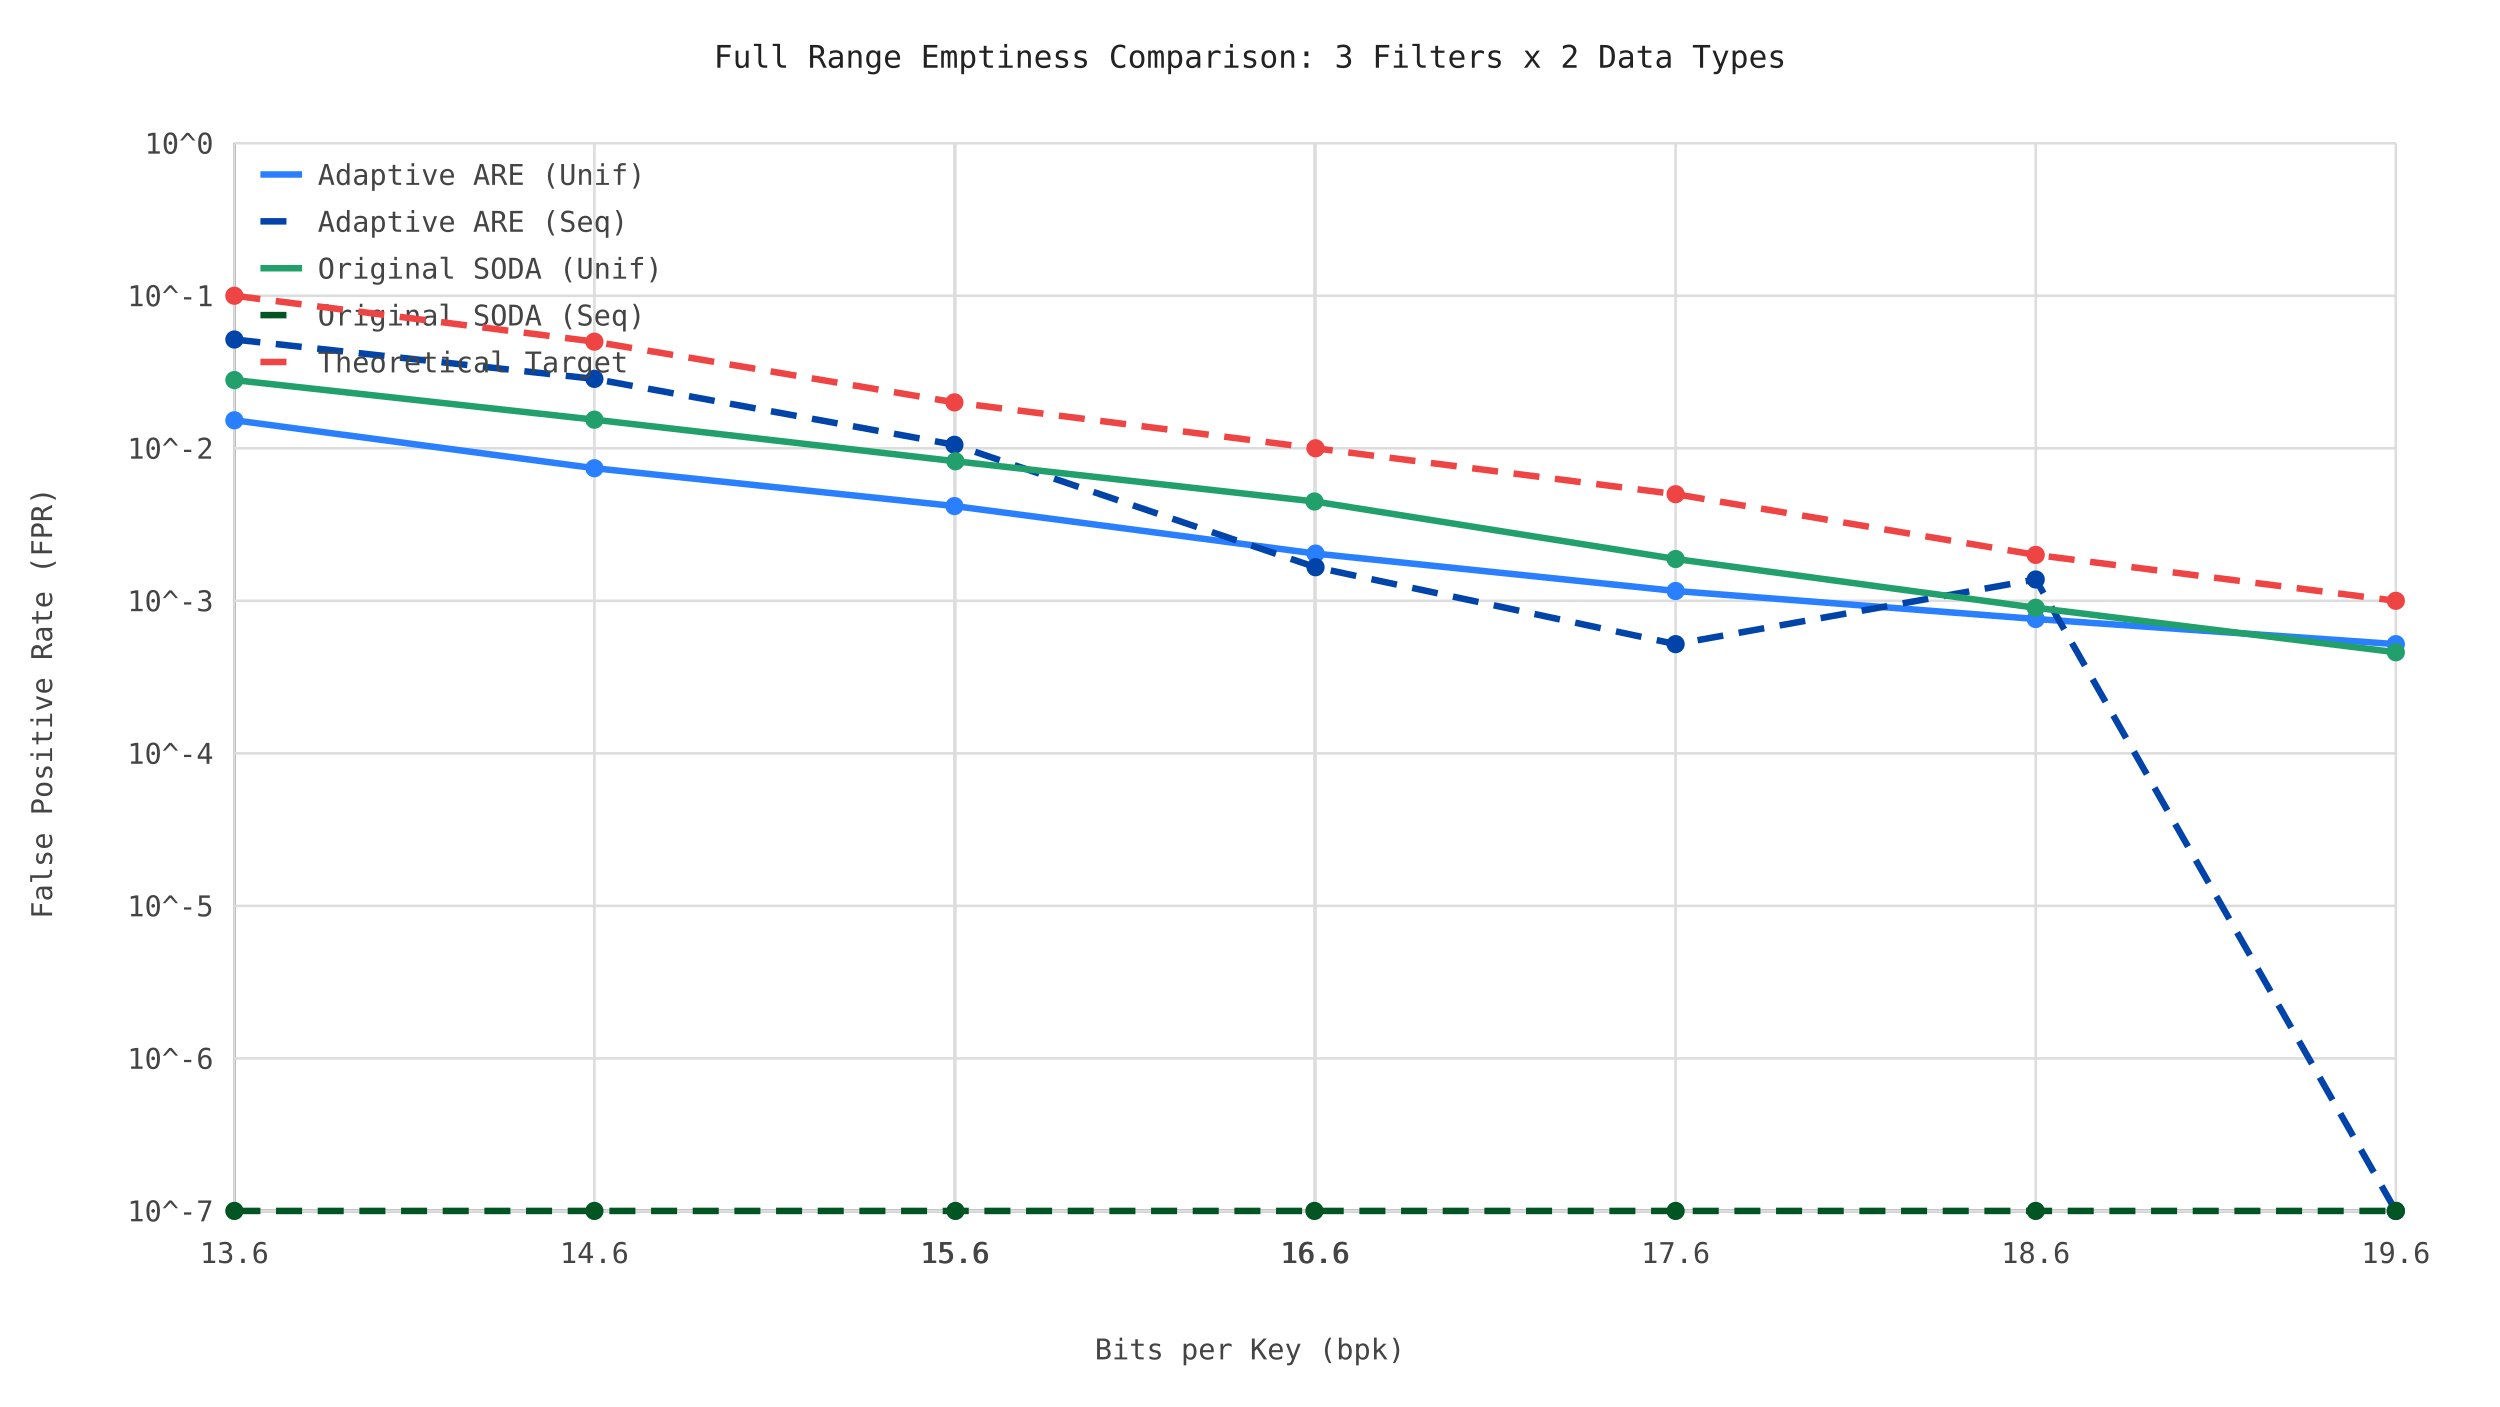
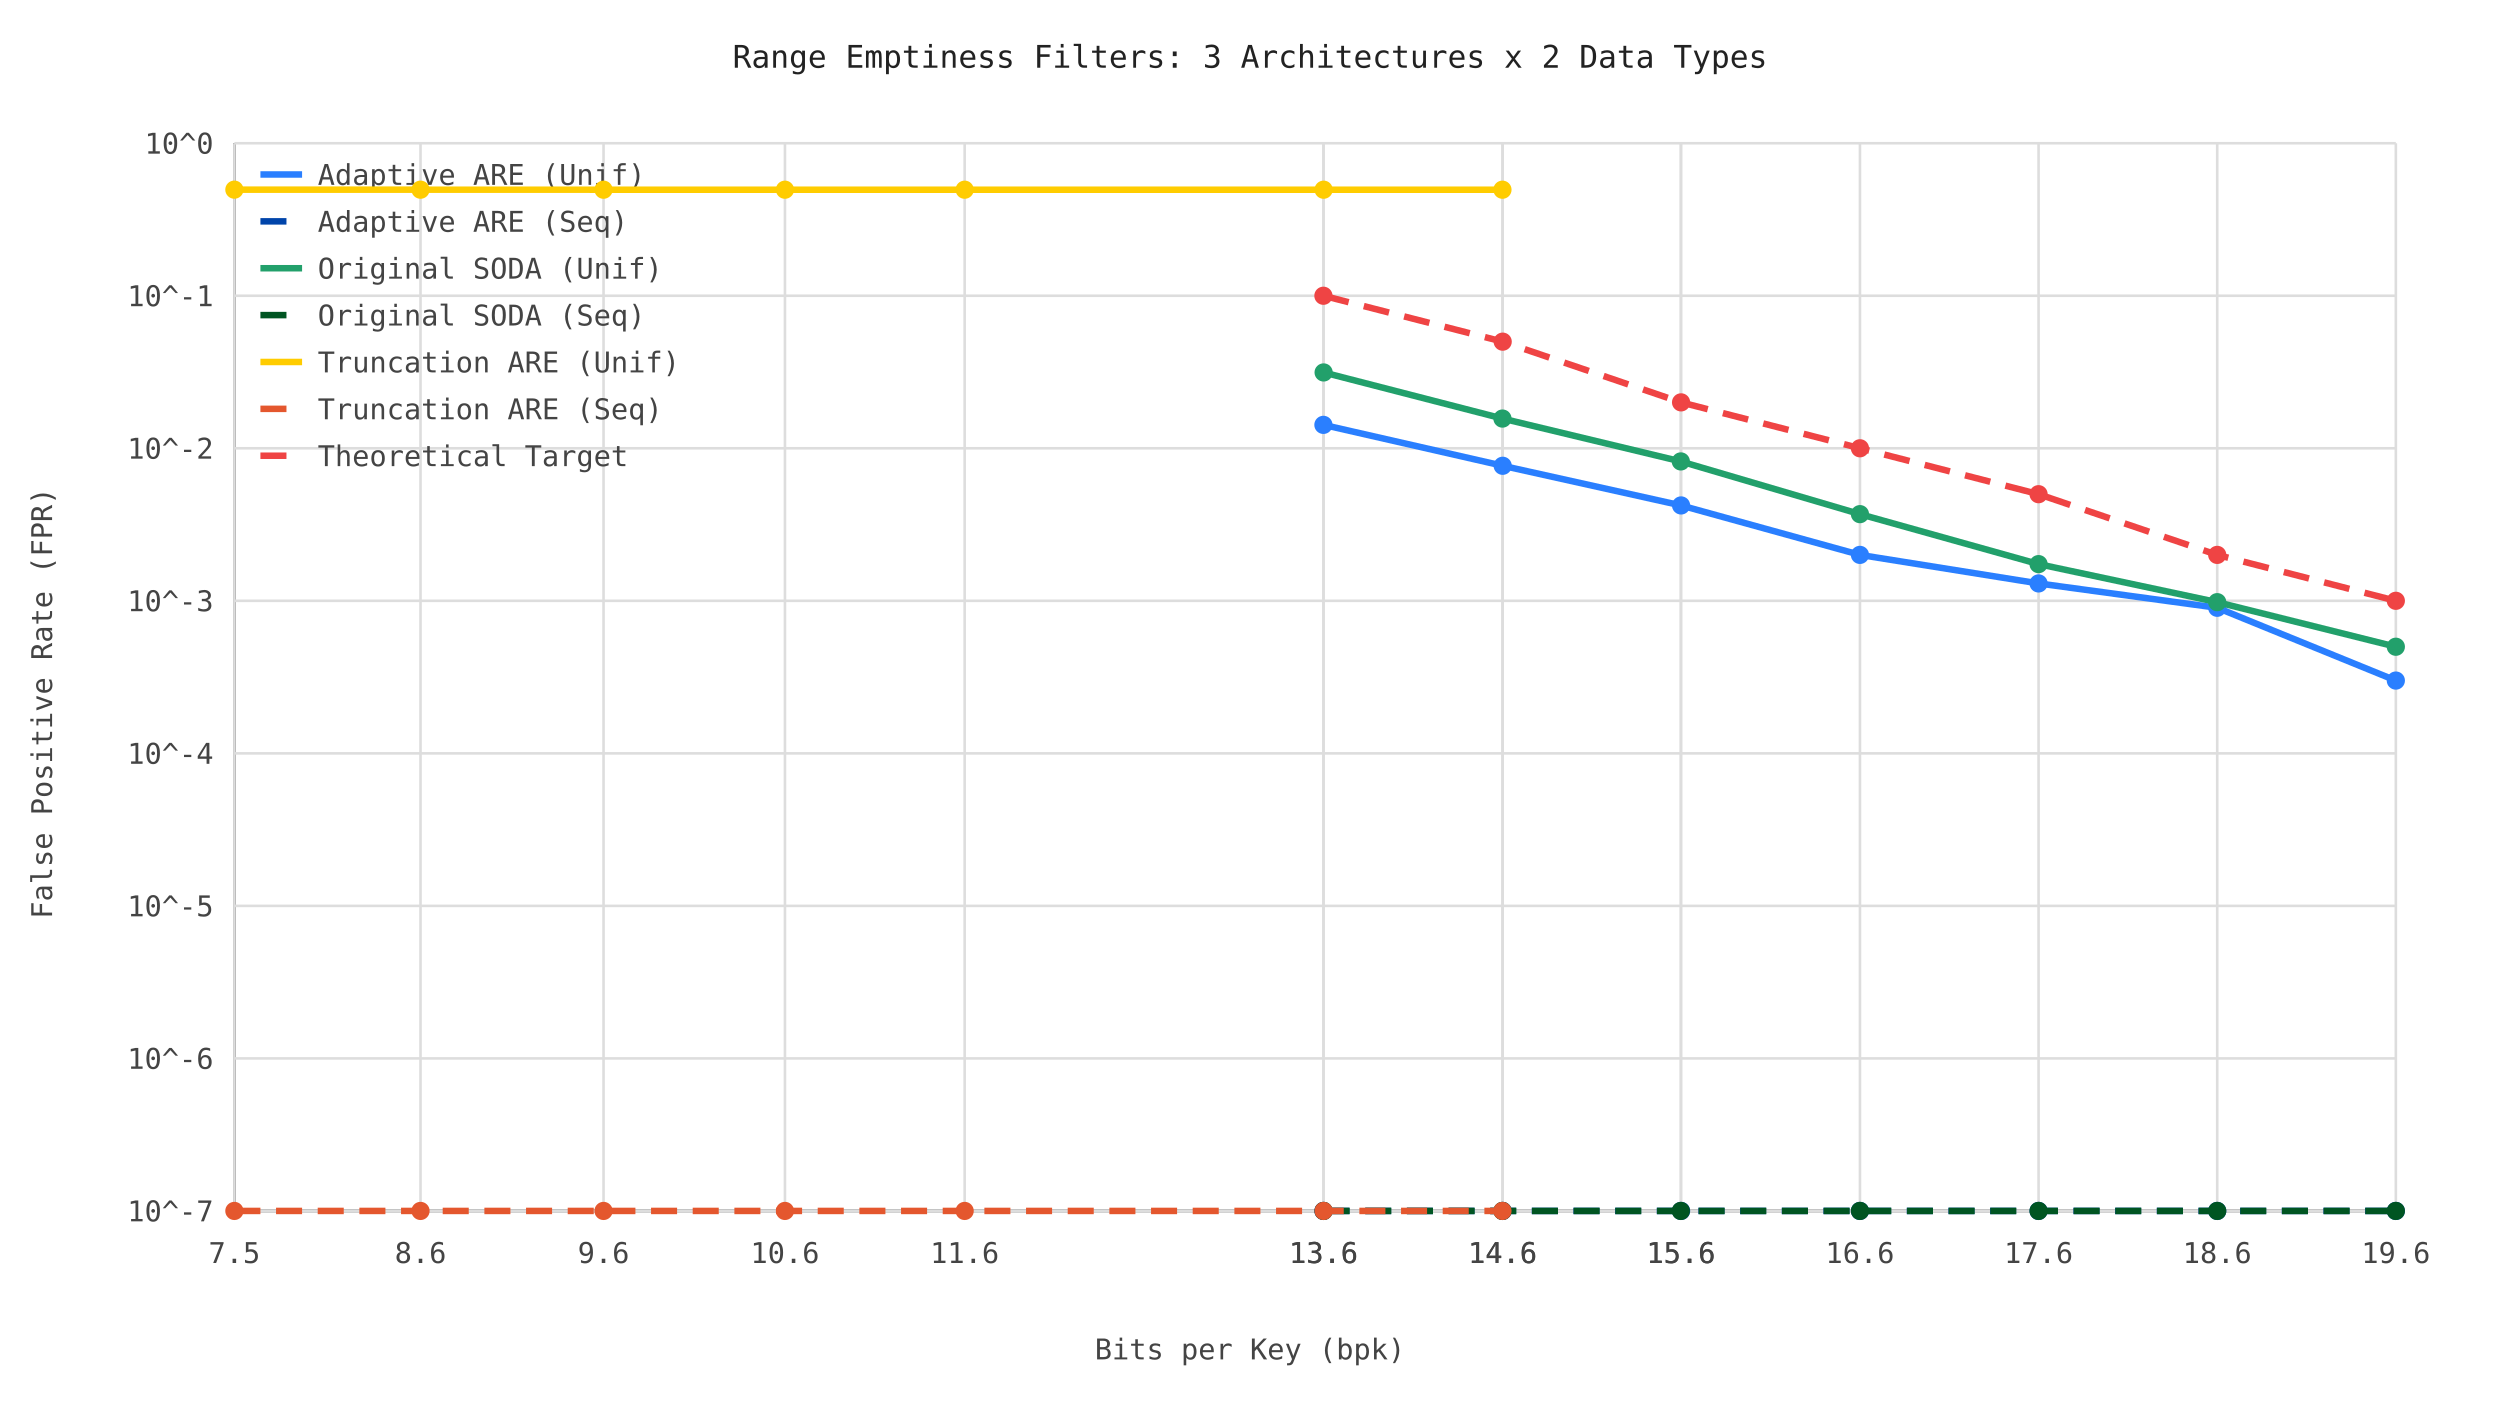
<svg xmlns="http://www.w3.org/2000/svg" width="960.0" height="540.0" viewBox="0 0 960.0 540.0">
  <style>text{font-family:Menlo,Monaco,monospace;font-size:12px;fill:#222} .axis{stroke:#333;stroke-width:1} .grid{stroke:#ddd;stroke-width:1} .label{font-size:11px;fill:#444}</style>
-   <text x="480.0" y="26" text-anchor="middle">Full Range Emptiness Comparison: 3 Filters x 2 Data Types</text>
+   <text x="480.0" y="26" text-anchor="middle">Range Emptiness Filters: 3 Architectures x 2 Data Types</text>
  <line class="axis" x1="90.0" y1="465.0" x2="920.0" y2="465.0" />
  <line class="axis" x1="90.0" y1="55.0" x2="90.0" y2="465.0" />
  <line class="grid" x1="90.0" y1="465.00" x2="920.0" y2="465.00" />
  <text class="label" x="82.0" y="469.00" text-anchor="end">10^-7</text>
  <line class="grid" x1="90.0" y1="406.43" x2="920.0" y2="406.43" />
  <text class="label" x="82.0" y="410.43" text-anchor="end">10^-6</text>
  <line class="grid" x1="90.0" y1="347.86" x2="920.0" y2="347.86" />
  <text class="label" x="82.0" y="351.86" text-anchor="end">10^-5</text>
  <line class="grid" x1="90.0" y1="289.29" x2="920.0" y2="289.29" />
  <text class="label" x="82.0" y="293.29" text-anchor="end">10^-4</text>
  <line class="grid" x1="90.0" y1="230.71" x2="920.0" y2="230.71" />
  <text class="label" x="82.0" y="234.71" text-anchor="end">10^-3</text>
  <line class="grid" x1="90.0" y1="172.14" x2="920.0" y2="172.14" />
  <text class="label" x="82.0" y="176.14" text-anchor="end">10^-2</text>
  <line class="grid" x1="90.0" y1="113.57" x2="920.0" y2="113.57" />
  <text class="label" x="82.0" y="117.57" text-anchor="end">10^-1</text>
  <line class="grid" x1="90.0" y1="55.00" x2="920.0" y2="55.00" />
  <text class="label" x="82.0" y="59.00" text-anchor="end">10^0</text>
  <line class="grid" x1="90.00" y1="55.0" x2="90.00" y2="465.0" />
-   <text class="label" x="90.00" y="485.0" text-anchor="middle">13.6</text>
-   <line class="grid" x1="228.25" y1="55.0" x2="228.25" y2="465.0" />
-   <text class="label" x="228.25" y="485.0" text-anchor="middle">14.6</text>
-   <line class="grid" x1="366.50" y1="55.0" x2="366.50" y2="465.0" />
-   <text class="label" x="366.50" y="485.0" text-anchor="middle">15.6</text>
-   <line class="grid" x1="366.89" y1="55.0" x2="366.89" y2="465.0" />
-   <text class="label" x="366.89" y="485.0" text-anchor="middle">15.6</text>
-   <line class="grid" x1="504.75" y1="55.0" x2="504.75" y2="465.0" />
-   <text class="label" x="504.75" y="485.0" text-anchor="middle">16.6</text>
-   <line class="grid" x1="505.17" y1="55.0" x2="505.17" y2="465.0" />
-   <text class="label" x="505.17" y="485.0" text-anchor="middle">16.6</text>
-   <line class="grid" x1="643.44" y1="55.0" x2="643.44" y2="465.0" />
-   <text class="label" x="643.44" y="485.0" text-anchor="middle">17.6</text>
-   <line class="grid" x1="781.72" y1="55.0" x2="781.72" y2="465.0" />
-   <text class="label" x="781.72" y="485.0" text-anchor="middle">18.6</text>
+   <text class="label" x="90.00" y="485.0" text-anchor="middle">7.5</text>
+   <line class="grid" x1="161.48" y1="55.0" x2="161.48" y2="465.0" />
+   <text class="label" x="161.48" y="485.0" text-anchor="middle">8.6</text>
+   <line class="grid" x1="231.76" y1="55.0" x2="231.76" y2="465.0" />
+   <text class="label" x="231.76" y="485.0" text-anchor="middle">9.6</text>
+   <line class="grid" x1="301.42" y1="55.0" x2="301.42" y2="465.0" />
+   <text class="label" x="301.42" y="485.0" text-anchor="middle">10.6</text>
+   <line class="grid" x1="370.43" y1="55.0" x2="370.43" y2="465.0" />
+   <text class="label" x="370.43" y="485.0" text-anchor="middle">11.6</text>
+   <line class="grid" x1="508.19" y1="55.0" x2="508.19" y2="465.0" />
+   <text class="label" x="508.19" y="485.0" text-anchor="middle">13.6</text>
+   <line class="grid" x1="508.27" y1="55.0" x2="508.27" y2="465.0" />
+   <text class="label" x="508.27" y="485.0" text-anchor="middle">13.6</text>
+   <line class="grid" x1="576.94" y1="55.0" x2="576.94" y2="465.0" />
+   <text class="label" x="576.94" y="485.0" text-anchor="middle">14.6</text>
+   <line class="grid" x1="577.03" y1="55.0" x2="577.03" y2="465.0" />
+   <text class="label" x="577.03" y="485.0" text-anchor="middle">14.6</text>
+   <line class="grid" x1="645.43" y1="55.0" x2="645.43" y2="465.0" />
+   <text class="label" x="645.43" y="485.0" text-anchor="middle">15.6</text>
+   <line class="grid" x1="645.53" y1="55.0" x2="645.53" y2="465.0" />
+   <text class="label" x="645.53" y="485.0" text-anchor="middle">15.6</text>
+   <line class="grid" x1="714.22" y1="55.0" x2="714.22" y2="465.0" />
+   <text class="label" x="714.22" y="485.0" text-anchor="middle">16.6</text>
+   <line class="grid" x1="782.81" y1="55.0" x2="782.81" y2="465.0" />
+   <text class="label" x="782.81" y="485.0" text-anchor="middle">17.6</text>
+   <line class="grid" x1="851.41" y1="55.0" x2="851.41" y2="465.0" />
+   <text class="label" x="851.41" y="485.0" text-anchor="middle">18.6</text>
  <line class="grid" x1="920.00" y1="55.0" x2="920.00" y2="465.0" />
  <text class="label" x="920.00" y="485.0" text-anchor="middle">19.6</text>
-   <polyline fill="none" stroke="#2a7fff" stroke-width="2.5" points="90.00,161.39 228.25,179.80 366.50,194.33 505.17,212.58 643.44,226.94 781.72,237.70 920.00,247.35" />
-   <circle cx="90.00" cy="161.39" r="3.5" fill="#2a7fff" />
-   <circle cx="228.25" cy="179.80" r="3.5" fill="#2a7fff" />
-   <circle cx="366.50" cy="194.33" r="3.5" fill="#2a7fff" />
-   <circle cx="505.17" cy="212.58" r="3.5" fill="#2a7fff" />
-   <circle cx="643.44" cy="226.94" r="3.5" fill="#2a7fff" />
-   <circle cx="781.72" cy="237.70" r="3.5" fill="#2a7fff" />
-   <circle cx="920.00" cy="247.35" r="3.5" fill="#2a7fff" />
+   <polyline fill="none" stroke="#2a7fff" stroke-width="2.5" points="508.19,163.15 577.03,178.86 645.53,194.09 714.22,213.08 782.81,224.04 851.41,233.39 920.00,261.34" />
+   <circle cx="508.19" cy="163.15" r="3.5" fill="#2a7fff" />
+   <circle cx="577.03" cy="178.86" r="3.5" fill="#2a7fff" />
+   <circle cx="645.53" cy="194.09" r="3.5" fill="#2a7fff" />
+   <circle cx="714.22" cy="213.08" r="3.5" fill="#2a7fff" />
+   <circle cx="782.81" cy="224.04" r="3.5" fill="#2a7fff" />
+   <circle cx="851.41" cy="233.39" r="3.5" fill="#2a7fff" />
+   <circle cx="920.00" cy="261.34" r="3.5" fill="#2a7fff" />
  <line x1="100.0" y1="67.0" x2="116.0" y2="67.0" stroke="#2a7fff" stroke-width="2.5" />
  <text class="label" x="122.0" y="71.0">Adaptive ARE (Unif)</text>
-   <polyline fill="none" stroke="#0044aa" stroke-width="2.5" stroke-dasharray="10,6" points="90.00,130.37 228.25,145.50 366.50,170.81 505.17,217.82 643.44,247.35 781.72,222.52 920.00,465.00" />
-   <circle cx="90.00" cy="130.37" r="3.5" fill="#0044aa" />
-   <circle cx="228.25" cy="145.50" r="3.5" fill="#0044aa" />
-   <circle cx="366.50" cy="170.81" r="3.5" fill="#0044aa" />
-   <circle cx="505.17" cy="217.82" r="3.5" fill="#0044aa" />
-   <circle cx="643.44" cy="247.35" r="3.5" fill="#0044aa" />
-   <circle cx="781.72" cy="222.52" r="3.5" fill="#0044aa" />
+   <polyline fill="none" stroke="#0044aa" stroke-width="2.5" stroke-dasharray="10,6" points="508.19,465.00 577.03,465.00 645.53,465.00 714.22,465.00 782.81,465.00 851.41,465.00 920.00,465.00" />
+   <circle cx="508.19" cy="465.00" r="3.5" fill="#0044aa" />
+   <circle cx="577.03" cy="465.00" r="3.5" fill="#0044aa" />
+   <circle cx="645.53" cy="465.00" r="3.5" fill="#0044aa" />
+   <circle cx="714.22" cy="465.00" r="3.5" fill="#0044aa" />
+   <circle cx="782.81" cy="465.00" r="3.5" fill="#0044aa" />
+   <circle cx="851.41" cy="465.00" r="3.5" fill="#0044aa" />
  <circle cx="920.00" cy="465.00" r="3.5" fill="#0044aa" />
  <line x1="100.0" y1="85.0" x2="116.0" y2="85.0" stroke="#0044aa" stroke-width="2.5" stroke-dasharray="10,6" />
  <text class="label" x="122.0" y="89.0">Adaptive ARE (Seq)</text>
-   <polyline fill="none" stroke="#22a06b" stroke-width="2.5" points="90.00,145.95 228.25,161.16 366.89,177.13 504.75,192.57 643.44,214.66 781.72,233.39 920.00,250.47" />
-   <circle cx="90.00" cy="145.95" r="3.5" fill="#22a06b" />
-   <circle cx="228.25" cy="161.16" r="3.5" fill="#22a06b" />
-   <circle cx="366.89" cy="177.13" r="3.5" fill="#22a06b" />
-   <circle cx="504.75" cy="192.57" r="3.5" fill="#22a06b" />
-   <circle cx="643.44" cy="214.66" r="3.5" fill="#22a06b" />
-   <circle cx="781.72" cy="233.39" r="3.5" fill="#22a06b" />
-   <circle cx="920.00" cy="250.47" r="3.5" fill="#22a06b" />
+   <polyline fill="none" stroke="#22a06b" stroke-width="2.5" points="508.27,143.02 576.94,160.73 645.43,177.19 714.22,197.43 782.81,216.62 851.41,231.23 920.00,248.35" />
+   <circle cx="508.27" cy="143.02" r="3.5" fill="#22a06b" />
+   <circle cx="576.94" cy="160.73" r="3.5" fill="#22a06b" />
+   <circle cx="645.43" cy="177.19" r="3.5" fill="#22a06b" />
+   <circle cx="714.22" cy="197.43" r="3.5" fill="#22a06b" />
+   <circle cx="782.81" cy="216.62" r="3.5" fill="#22a06b" />
+   <circle cx="851.41" cy="231.23" r="3.5" fill="#22a06b" />
+   <circle cx="920.00" cy="248.35" r="3.5" fill="#22a06b" />
  <line x1="100.0" y1="103.0" x2="116.0" y2="103.0" stroke="#22a06b" stroke-width="2.5" />
  <text class="label" x="122.0" y="107.0">Original SODA (Unif)</text>
-   <polyline fill="none" stroke="#005522" stroke-width="2.5" stroke-dasharray="10,6" points="90.00,465.00 228.25,465.00 366.89,465.00 504.75,465.00 643.44,465.00 781.72,465.00 920.00,465.00" />
-   <circle cx="90.00" cy="465.00" r="3.5" fill="#005522" />
-   <circle cx="228.25" cy="465.00" r="3.5" fill="#005522" />
-   <circle cx="366.89" cy="465.00" r="3.5" fill="#005522" />
-   <circle cx="504.75" cy="465.00" r="3.5" fill="#005522" />
-   <circle cx="643.44" cy="465.00" r="3.5" fill="#005522" />
-   <circle cx="781.72" cy="465.00" r="3.5" fill="#005522" />
+   <polyline fill="none" stroke="#005522" stroke-width="2.5" stroke-dasharray="10,6" points="508.27,465.00 576.94,465.00 645.43,465.00 714.22,465.00 782.81,465.00 851.41,465.00 920.00,465.00" />
+   <circle cx="508.27" cy="465.00" r="3.5" fill="#005522" />
+   <circle cx="576.94" cy="465.00" r="3.5" fill="#005522" />
+   <circle cx="645.43" cy="465.00" r="3.5" fill="#005522" />
+   <circle cx="714.22" cy="465.00" r="3.5" fill="#005522" />
+   <circle cx="782.81" cy="465.00" r="3.5" fill="#005522" />
+   <circle cx="851.41" cy="465.00" r="3.5" fill="#005522" />
  <circle cx="920.00" cy="465.00" r="3.5" fill="#005522" />
  <line x1="100.0" y1="121.0" x2="116.0" y2="121.0" stroke="#005522" stroke-width="2.5" stroke-dasharray="10,6" />
  <text class="label" x="122.0" y="125.0">Original SODA (Seq)</text>
-   <polyline fill="none" stroke="#ef4444" stroke-width="2.5" stroke-dasharray="10,6" points="90.00,113.57 228.25,131.20 366.50,154.51 505.17,172.14 643.44,189.77 781.72,213.08 920.00,230.71" />
-   <circle cx="90.00" cy="113.57" r="3.5" fill="#ef4444" />
-   <circle cx="228.25" cy="131.20" r="3.5" fill="#ef4444" />
-   <circle cx="366.50" cy="154.51" r="3.5" fill="#ef4444" />
-   <circle cx="505.17" cy="172.14" r="3.5" fill="#ef4444" />
-   <circle cx="643.44" cy="189.77" r="3.5" fill="#ef4444" />
-   <circle cx="781.72" cy="213.08" r="3.5" fill="#ef4444" />
+   <polyline fill="none" stroke="#ffcc00" stroke-width="2.5" points="90.00,72.83 161.48,72.84 231.76,72.85 301.42,72.85 370.43,72.85 508.27,72.85 576.94,72.85" />
+   <circle cx="90.00" cy="72.83" r="3.5" fill="#ffcc00" />
+   <circle cx="161.48" cy="72.84" r="3.5" fill="#ffcc00" />
+   <circle cx="231.76" cy="72.85" r="3.5" fill="#ffcc00" />
+   <circle cx="301.42" cy="72.85" r="3.5" fill="#ffcc00" />
+   <circle cx="370.43" cy="72.85" r="3.5" fill="#ffcc00" />
+   <circle cx="508.27" cy="72.85" r="3.5" fill="#ffcc00" />
+   <circle cx="576.94" cy="72.85" r="3.5" fill="#ffcc00" />
+   <line x1="100.0" y1="139.0" x2="116.0" y2="139.0" stroke="#ffcc00" stroke-width="2.5" />
+   <text class="label" x="122.0" y="143.0">Truncation ARE (Unif)</text>
+   <polyline fill="none" stroke="#e4572e" stroke-width="2.5" stroke-dasharray="10,6" points="90.00,465.00 161.48,465.00 231.76,465.00 301.42,465.00 370.43,465.00 508.27,465.00 576.94,465.00" />
+   <circle cx="90.00" cy="465.00" r="3.5" fill="#e4572e" />
+   <circle cx="161.48" cy="465.00" r="3.5" fill="#e4572e" />
+   <circle cx="231.76" cy="465.00" r="3.5" fill="#e4572e" />
+   <circle cx="301.42" cy="465.00" r="3.5" fill="#e4572e" />
+   <circle cx="370.43" cy="465.00" r="3.5" fill="#e4572e" />
+   <circle cx="508.27" cy="465.00" r="3.5" fill="#e4572e" />
+   <circle cx="576.94" cy="465.00" r="3.5" fill="#e4572e" />
+   <line x1="100.0" y1="157.0" x2="116.0" y2="157.0" stroke="#e4572e" stroke-width="2.5" stroke-dasharray="10,6" />
+   <text class="label" x="122.0" y="161.0">Truncation ARE (Seq)</text>
+   <polyline fill="none" stroke="#ef4444" stroke-width="2.5" stroke-dasharray="10,6" points="508.19,113.57 577.03,131.20 645.53,154.51 714.22,172.14 782.81,189.77 851.41,213.08 920.00,230.71" />
+   <circle cx="508.19" cy="113.57" r="3.5" fill="#ef4444" />
+   <circle cx="577.03" cy="131.20" r="3.5" fill="#ef4444" />
+   <circle cx="645.53" cy="154.51" r="3.5" fill="#ef4444" />
+   <circle cx="714.22" cy="172.14" r="3.5" fill="#ef4444" />
+   <circle cx="782.81" cy="189.77" r="3.5" fill="#ef4444" />
+   <circle cx="851.41" cy="213.08" r="3.5" fill="#ef4444" />
  <circle cx="920.00" cy="230.71" r="3.5" fill="#ef4444" />
-   <line x1="100.0" y1="139.0" x2="116.0" y2="139.0" stroke="#ef4444" stroke-width="2.5" stroke-dasharray="10,6" />
-   <text class="label" x="122.0" y="143.0">Theoretical Target</text>
+   <line x1="100.0" y1="175.0" x2="116.0" y2="175.0" stroke="#ef4444" stroke-width="2.5" stroke-dasharray="10,6" />
+   <text class="label" x="122.0" y="179.0">Theoretical Target</text>
  <text class="label" x="480.0" y="522.0" text-anchor="middle">Bits per Key (bpk)</text>
  <text class="label" transform="translate(20,270.0) rotate(-90)" text-anchor="middle">False Positive Rate (FPR)</text>
</svg>
